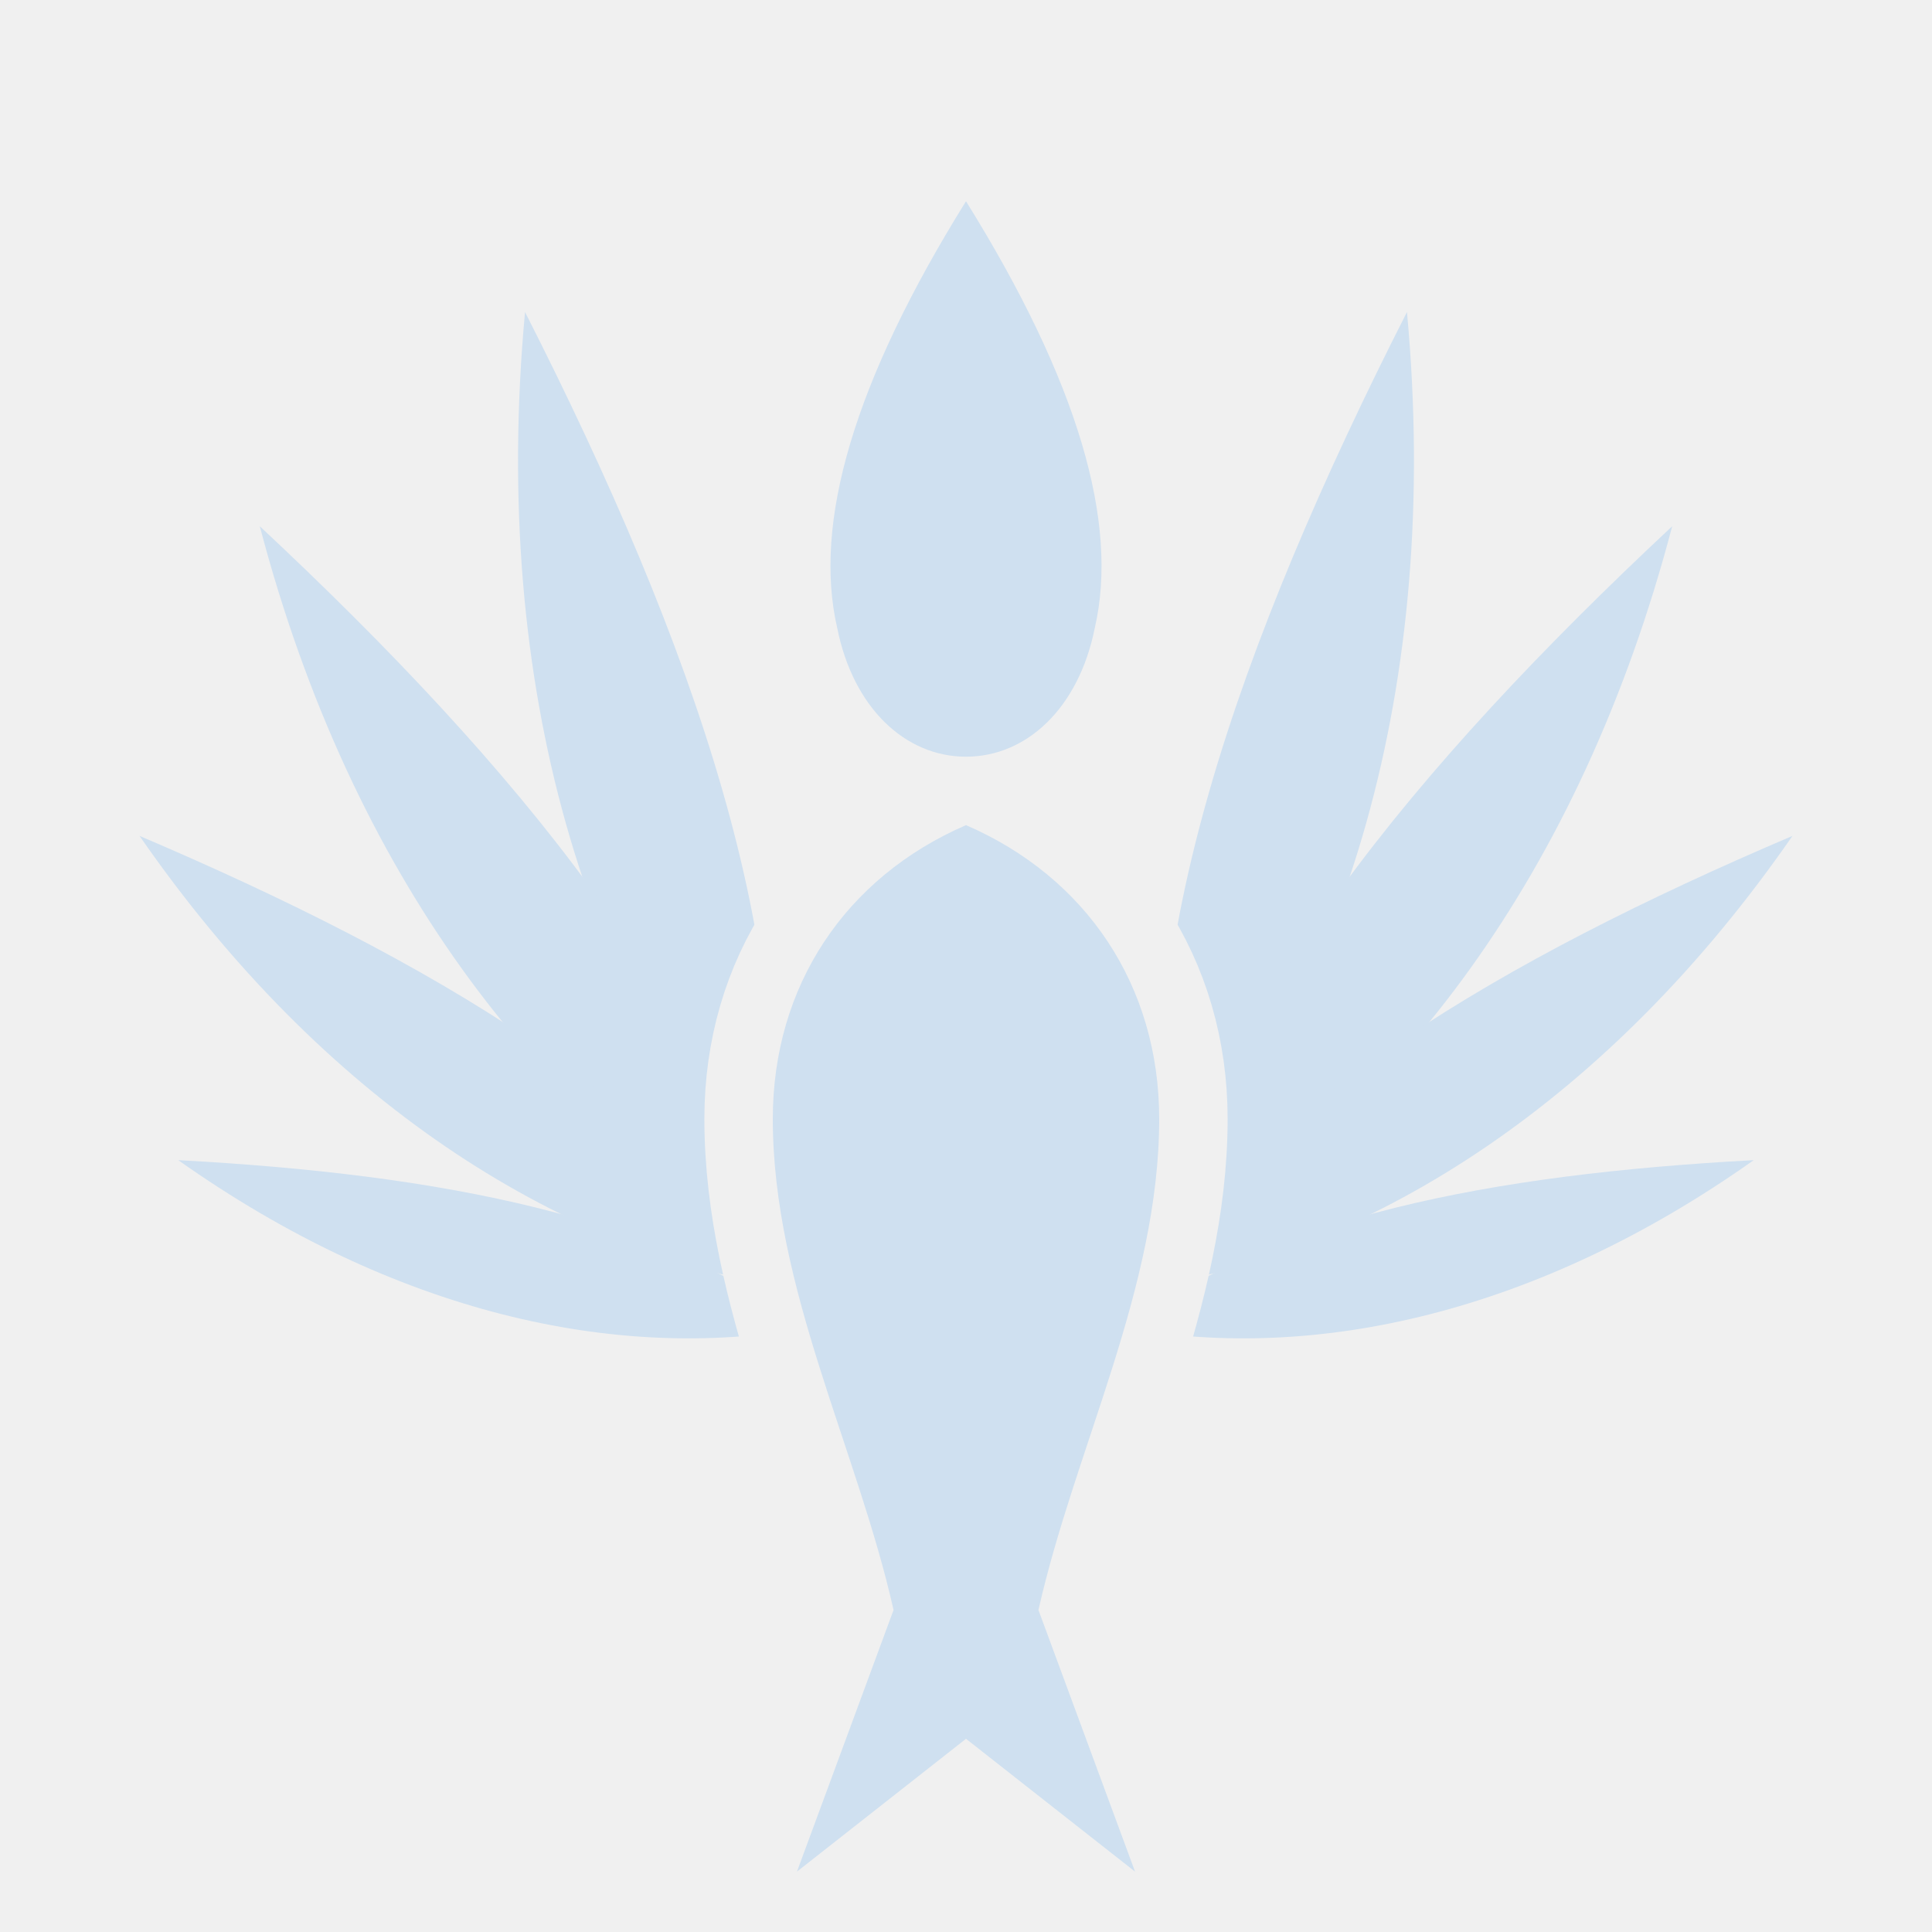
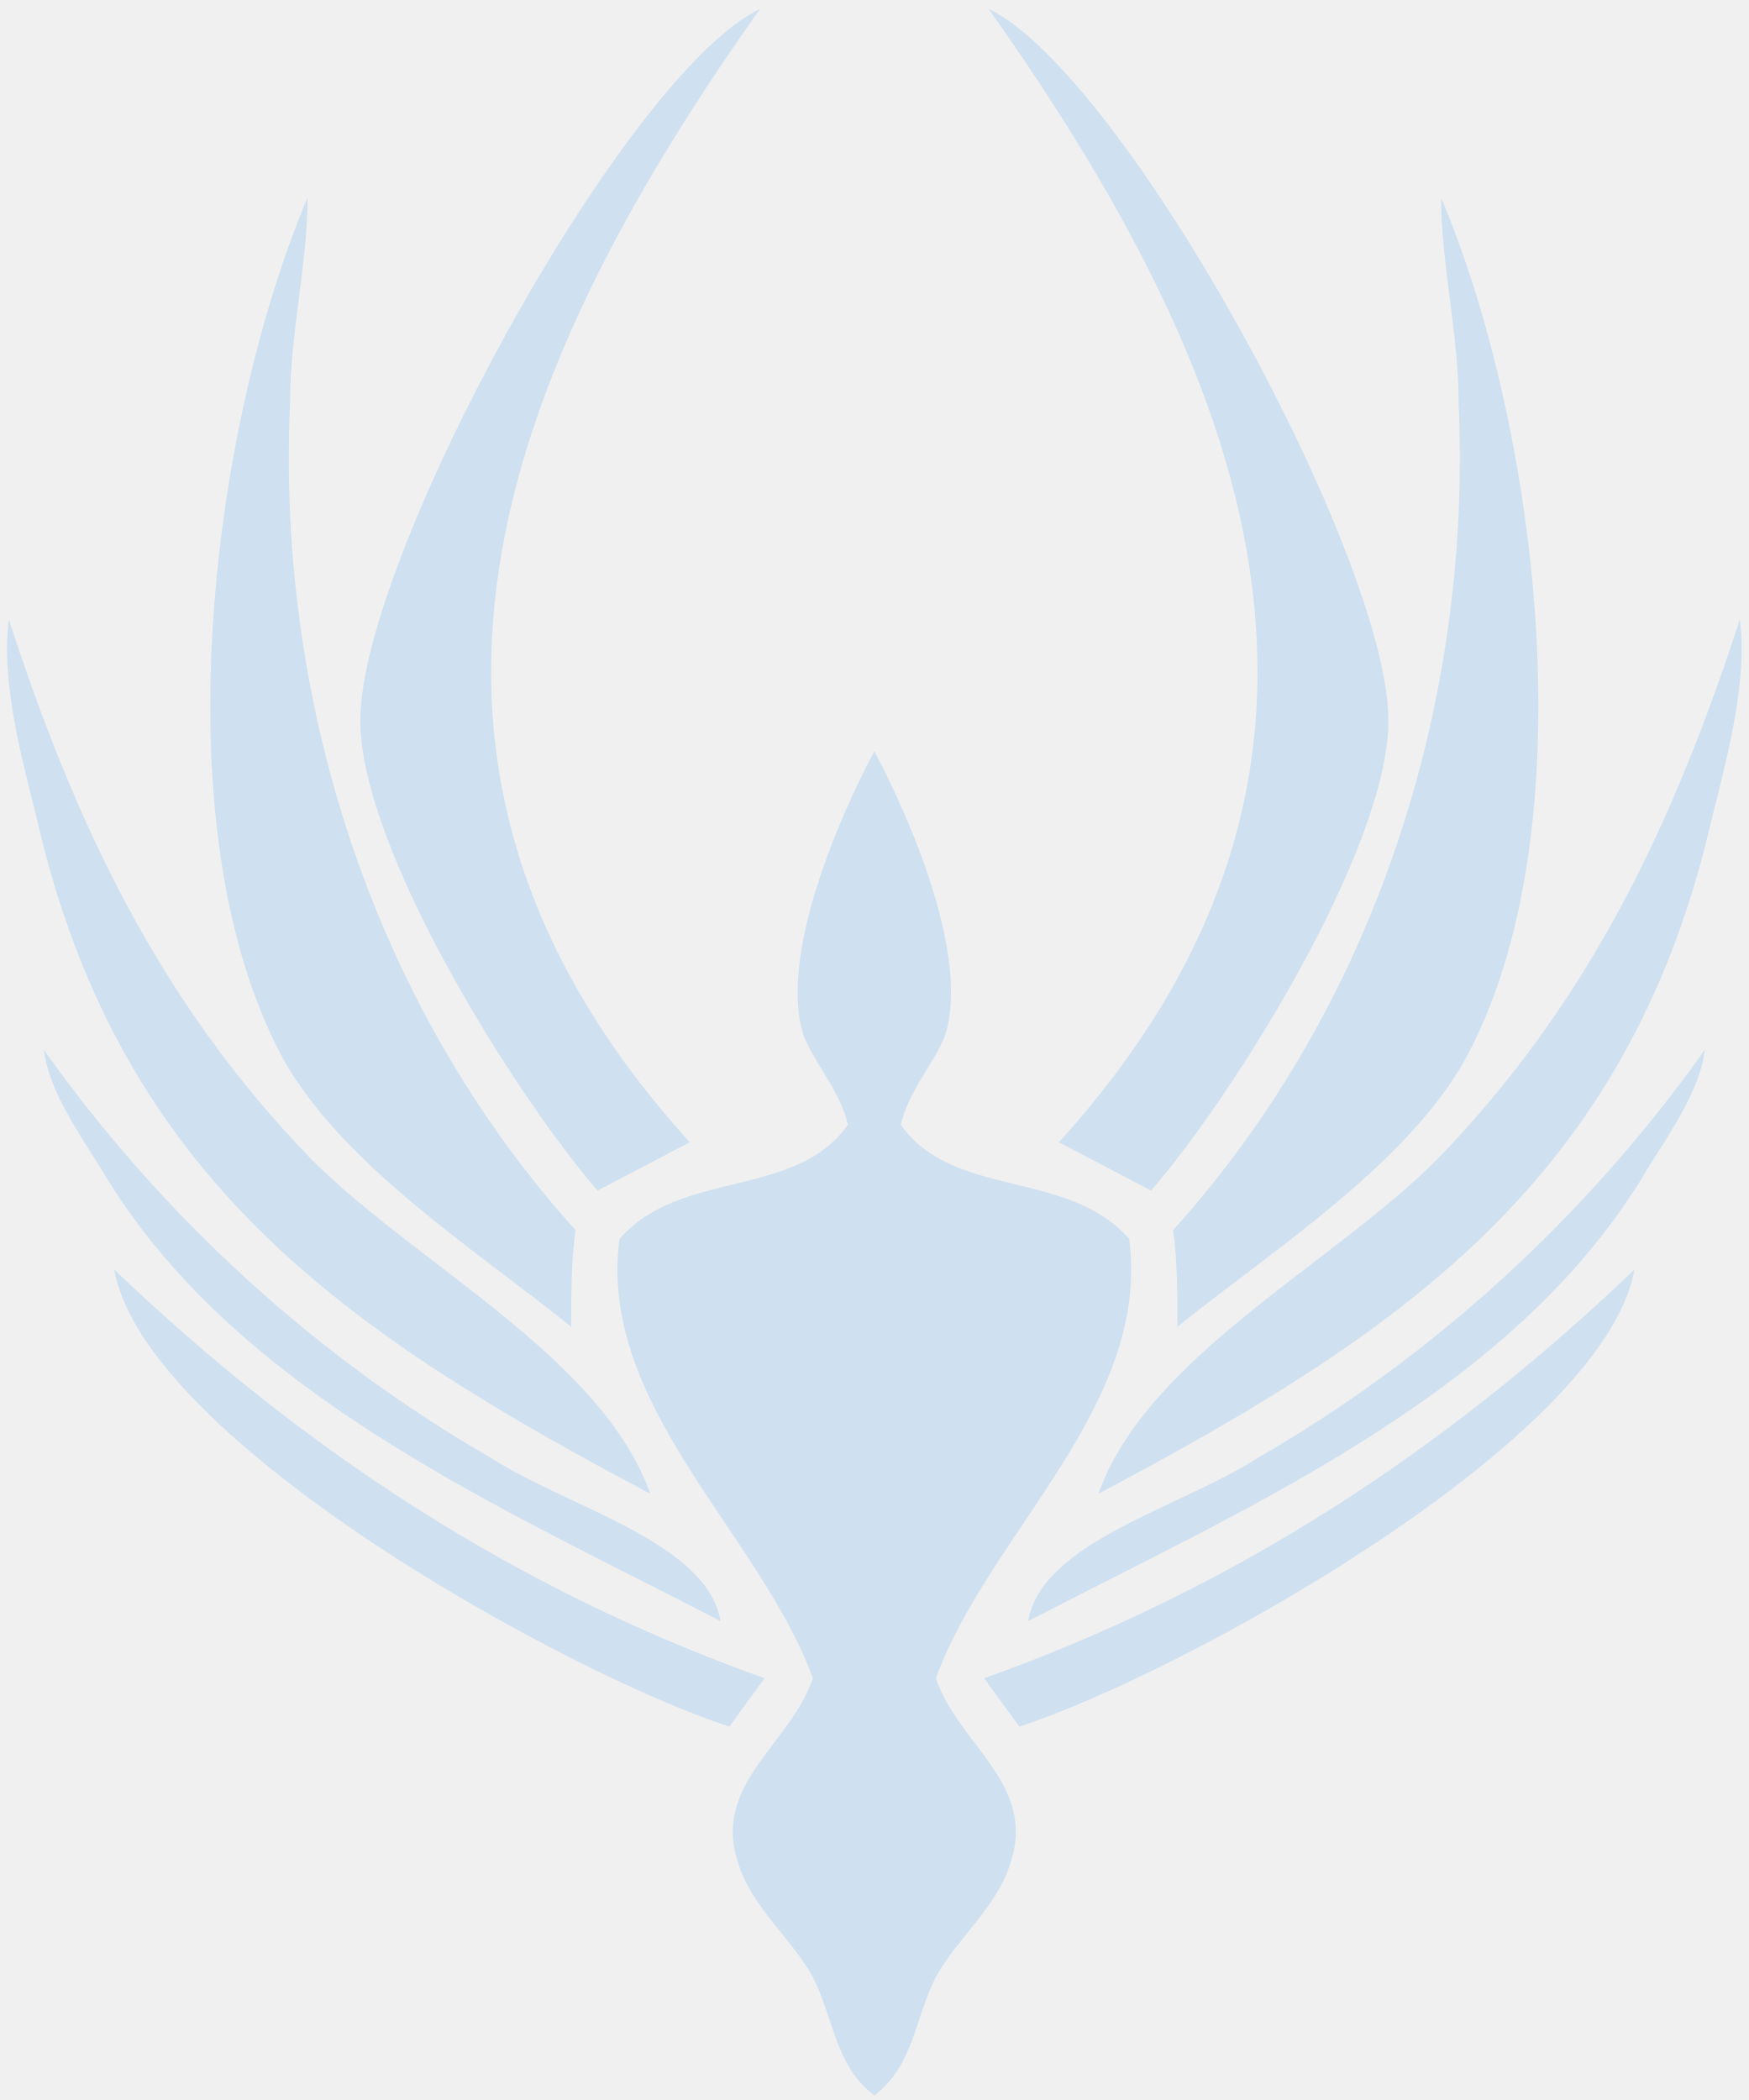
- <svg xmlns="http://www.w3.org/2000/svg" viewBox="0 0 48 48">
+ <svg xmlns="http://www.w3.org/2000/svg" viewBox="0 0 39.8 47.8">
  <defs>
-     <path id="feather" d="M0 0C-3.2-6-4-14-1.2-23 1.2-14 2.2-6 0 0Z" />
-     <g id="bird">
-       <path d="M24 5C26.8 9.5 27.8 13 27.2 15.6 26.8 17.6 25.5 18.8 24 18.8S21.2 17.6 20.8 15.6C20.2 13 21.2 9.5 24 5Z" />
-       <path d="M24 20.5C21 21.8 19.2 24.5 19.2 27.8 19.2 32 21.3 36 22.2 40L19.8 46.5 24 43.2 28.2 46.5 25.8 40C26.7 36 28.8 32 28.8 27.8 28.8 24.5 27 21.8 24 20.5Z" />
-     </g>
-     <g id="wing">
-       <use href="#feather" transform="translate(19 30) rotate(-12)" />
-       <use href="#feather" transform="translate(19 31) rotate(-32) scale(.95)" />
-       <use href="#feather" transform="translate(19.5 32) rotate(-52) scale(.85)" />
-       <use href="#feather" transform="translate(20 33) rotate(-72) scale(.7)" />
-     </g>
+     <path id="wing" d="M13.6 27.1L15.7 26C7.8 17.3 11.5 8.4 17.3 0.2 14.2 1.7 8.2 12.7 8.2 16.4 8.2 19.3 11.7 24.9 13.6 27.1ZM7 4.5C4.8 9.7 3.6 19 6.5 24.2 7.9 26.6 10.9 28.5 13 30.2 13 29.5 13 28.7 13.1 28 8.5 22.9 6.3 16 6.6 9.2 6.6 7.6 7 6 7 4.5ZM0.2 14.1C0 15.7 0.6 17.6 1 19.3 3 27 8 30.4 14.8 34 13.7 30.9 9.5 28.8 7.1 26.4 3.6 22.8 1.7 18.7 0.2 14.1ZM1 23.9C1.1 24.8 1.8 25.8 2.3 26.6 5.3 31.7 11.4 34.3 16.4 36.9 16.1 35.1 12.9 34.3 11.2 33.2 7.2 30.9 3.7 27.7 1 23.9ZM2.6 28.9C3.3 32.8 12.9 38.1 16.6 39.3L17.4 38.2C11.8 36.2 7 33.1 2.6 28.9Z" />
  </defs>
-   <mask id="free">
-     <rect width="48" height="48" fill="#fff" />
-     <use href="#bird" fill="#000" stroke="#000" stroke-width="3.4" />
-   </mask>
  <g fill="#cfe0f0">
-     <g mask="url(#free)">
-       <use href="#wing" />
-       <use href="#wing" transform="translate(48 0) scale(-1 1)" />
-     </g>
-     <use href="#bird" />
+     <use href="#wing" />
+     <use href="#wing" transform="translate(39.8 0) scale(-1 1)" />
+     <path d="M19.9 17.1C20.7 18.6 22.1 21.8 21.5 23.6 21.2 24.3 20.7 24.8 20.5 25.6 21.7 27.3 24.3 26.6 25.7 28.2 26.2 32 22.5 34.9 21.3 38.2 21.8 39.7 23.6 40.6 23 42.4 22.7 43.4 21.8 44.1 21.3 45 20.8 46 20.8 47 19.9 47.7 19 47 19 46 18.5 45 18 44.1 17.1 43.4 16.8 42.4 16.2 40.6 18 39.7 18.5 38.2 17.3 34.9 13.6 32 14.1 28.2 15.5 26.6 18.1 27.3 19.3 25.6 19.1 24.8 18.6 24.3 18.3 23.6 17.7 21.8 19.1 18.6 19.9 17.1Z" />
  </g>
</svg>
